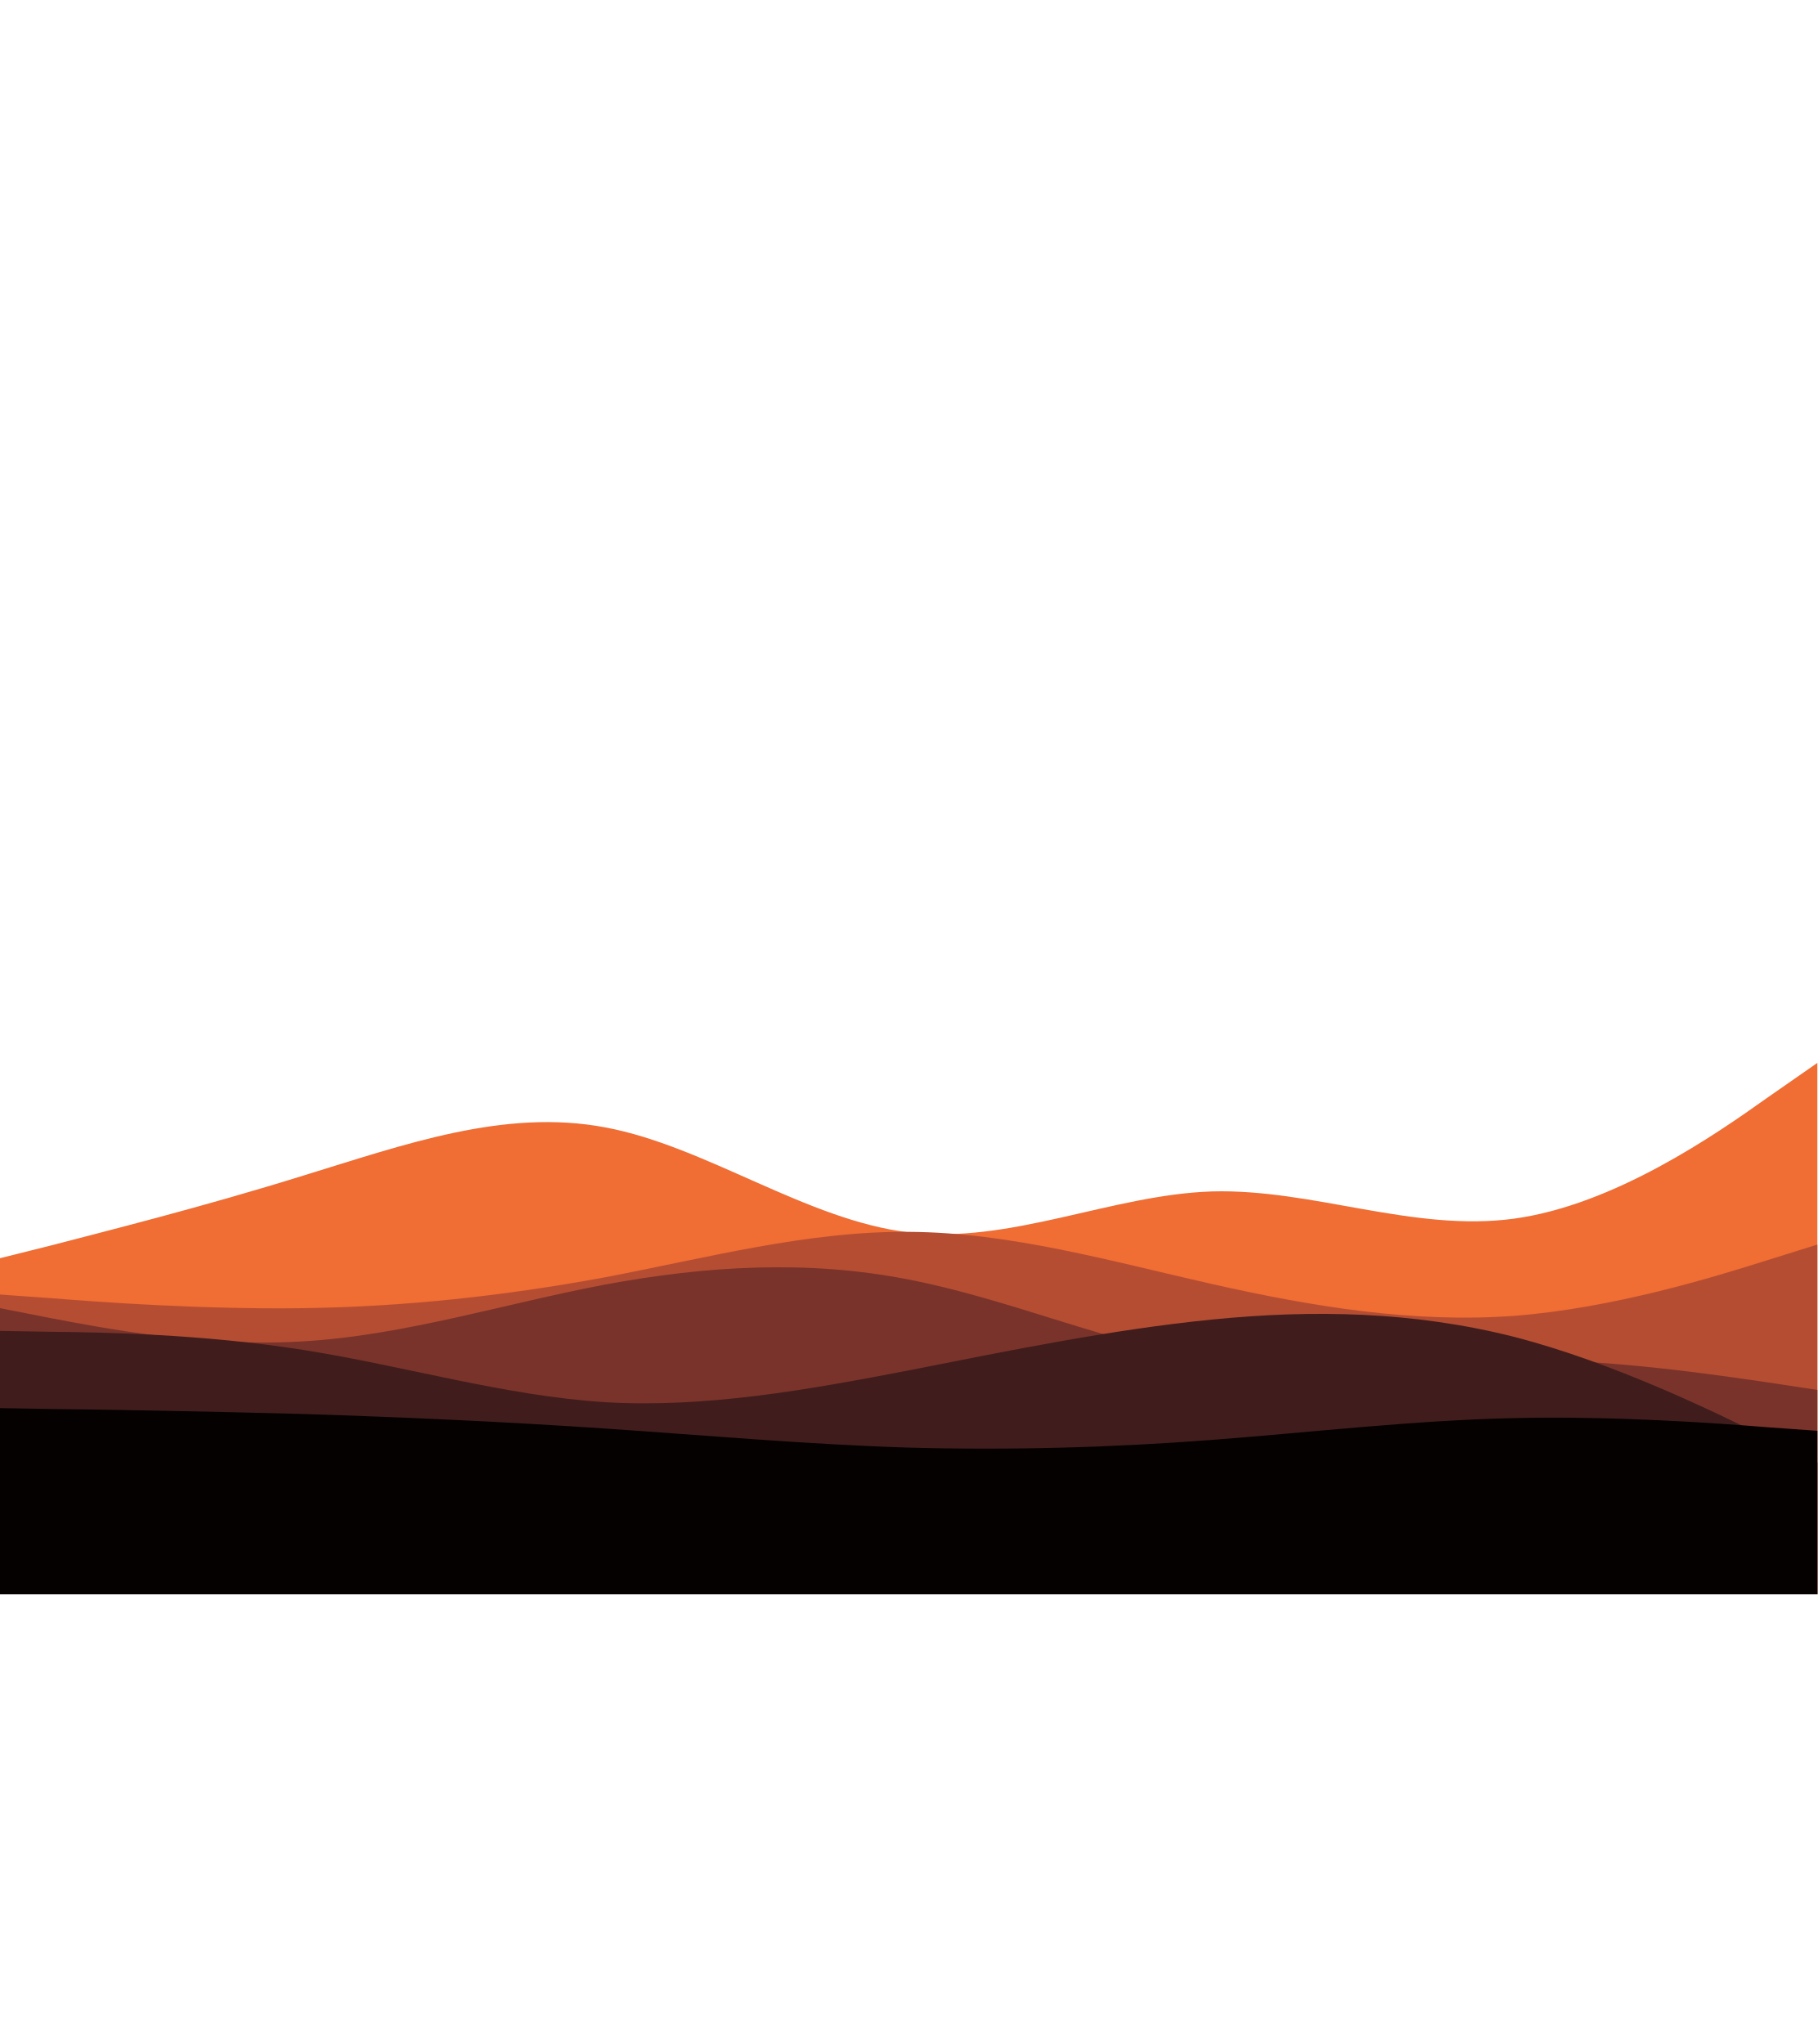
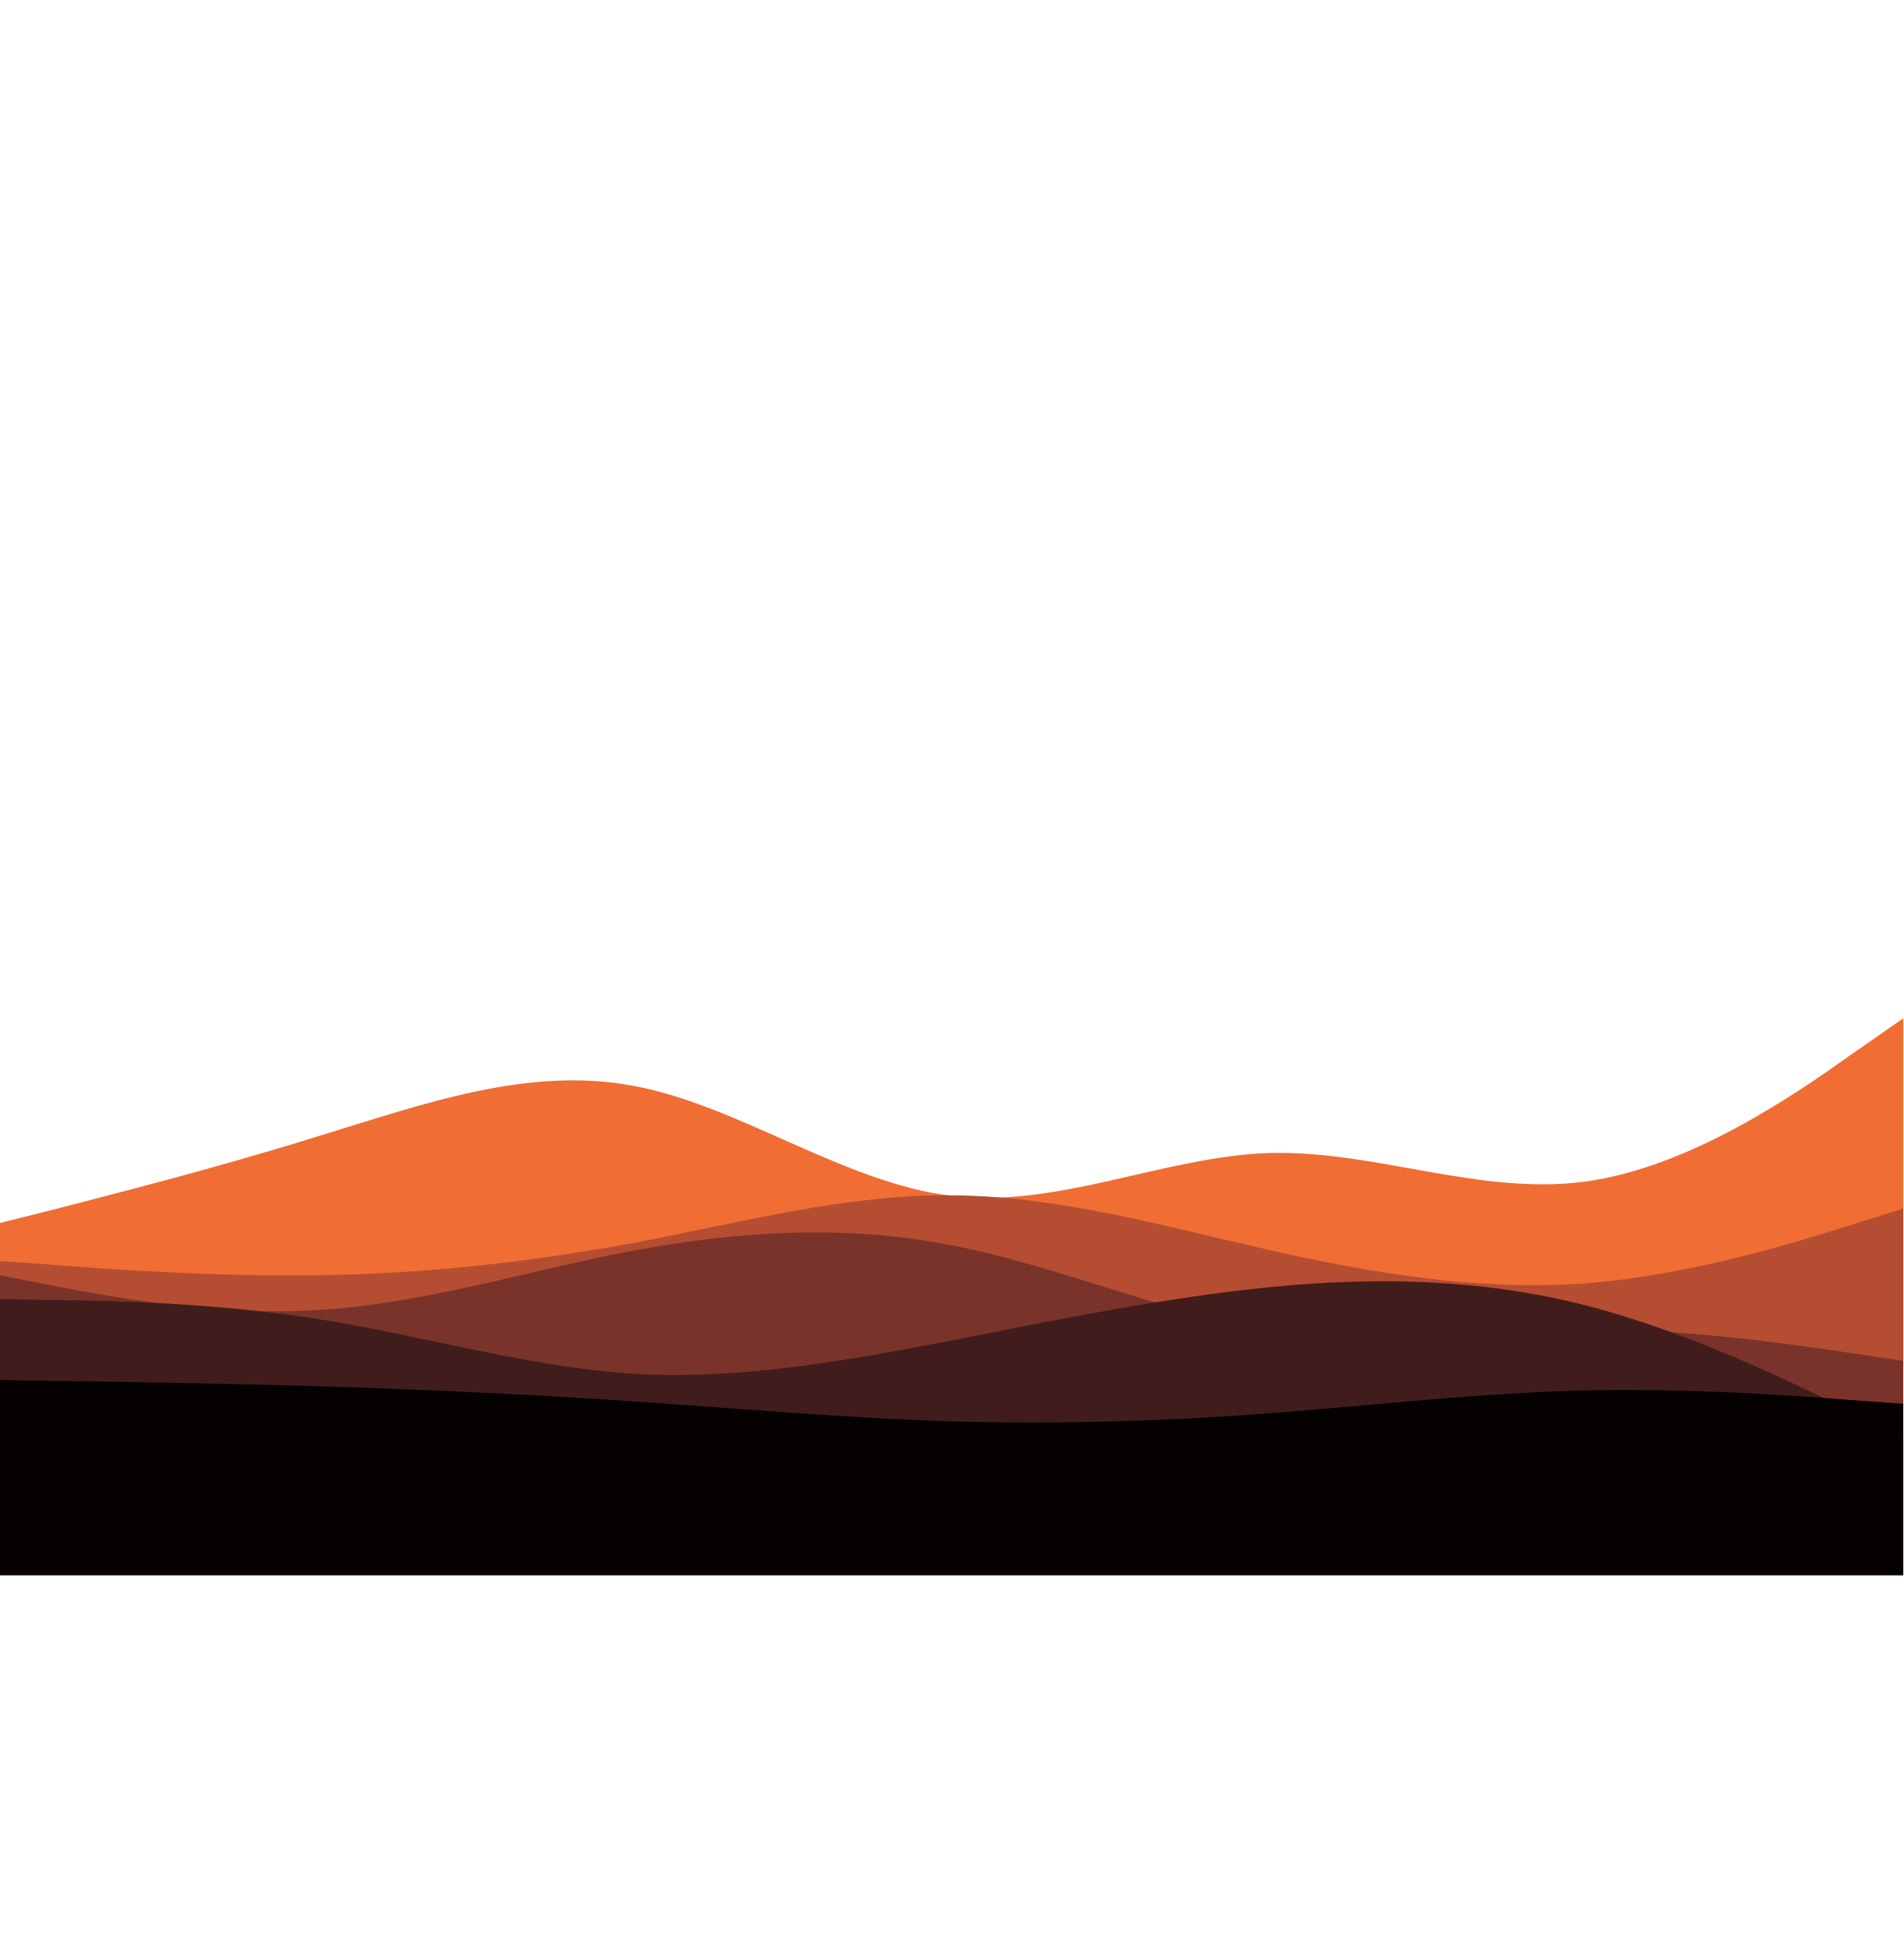
- <svg xmlns="http://www.w3.org/2000/svg" id="visual" viewBox="0 0 400 250" width="400" height="450" version="1.1">
+ <svg xmlns="http://www.w3.org/2000/svg" id="visual" viewBox="0 0 400 250" width="400" height="410" version="1.1">
  <path d="M0 177L11.2 174.2C22.3 171.3 44.7 165.7 66.8 158.8C89 152 111 144 133.2 148.2C155.3 152.3 177.7 168.7 200 171.3C222.3 174 244.7 163 266.8 162.3C289 161.7 311 171.3 333.2 168.3C355.3 165.3 377.7 149.7 388.8 141.8L400 134L400 251L388.8 251C377.7 251 355.3 251 333.2 251C311 251 289 251 266.8 251C244.7 251 222.3 251 200 251C177.7 251 155.3 251 133.2 251C111 251 89 251 66.8 251C44.7 251 22.3 251 11.2 251L0 251Z" fill="#f06d34" />
  <path d="M0 185L11.2 185.8C22.3 186.7 44.7 188.3 66.8 188C89 187.7 111 185.3 133.2 181.2C155.3 177 177.7 171 200 171.2C222.3 171.3 244.7 177.7 266.8 182.7C289 187.7 311 191.3 333.2 189.7C355.3 188 377.7 181 388.8 177.5L400 174L400 251L388.8 251C377.7 251 355.3 251 333.2 251C311 251 289 251 266.8 251C244.7 251 222.3 251 200 251C177.7 251 155.3 251 133.2 251C111 251 89 251 66.8 251C44.7 251 22.3 251 11.2 251L0 251Z" fill="#b54d33" />
  <path d="M0 188L11.2 190.2C22.3 192.3 44.7 196.7 66.8 195.3C89 194 111 187 133.2 182.8C155.3 178.7 177.7 177.3 200 181.7C222.3 186 244.7 196 266.8 199.3C289 202.7 311 199.3 333.2 199.3C355.3 199.3 377.7 202.7 388.8 204.3L400 206L400 251L388.8 251C377.7 251 355.3 251 333.2 251C311 251 289 251 266.8 251C244.7 251 222.3 251 200 251C177.7 251 155.3 251 133.2 251C111 251 89 251 66.8 251C44.7 251 22.3 251 11.2 251L0 251Z" fill="#7a332a" />
  <path d="M0 193L11.2 193.2C22.3 193.3 44.7 193.7 66.8 197.2C89 200.7 111 207.3 133.2 208.7C155.3 210 177.7 206 200 201.7C222.3 197.3 244.7 192.7 266.8 190.5C289 188.3 311 188.7 333.2 194.3C355.3 200 377.7 211 388.8 216.5L400 222L400 251L388.8 251C377.7 251 355.3 251 333.2 251C311 251 289 251 266.8 251C244.7 251 222.3 251 200 251C177.7 251 155.3 251 133.2 251C111 251 89 251 66.8 251C44.7 251 22.3 251 11.2 251L0 251Z" fill="#401d1c" />
  <path d="M0 210L11.2 210.2C22.3 210.3 44.7 210.7 66.8 211.3C89 212 111 213 133.2 214.5C155.3 216 177.7 218 200 218.7C222.3 219.3 244.7 218.7 266.8 217C289 215.3 311 212.7 333.2 212.2C355.3 211.7 377.7 213.3 388.8 214.2L400 215L400 251L388.8 251C377.7 251 355.3 251 333.2 251C311 251 289 251 266.8 251C244.7 251 222.3 251 200 251C177.7 251 155.3 251 133.2 251C111 251 89 251 66.8 251C44.7 251 22.3 251 11.2 251L0 251Z" fill="#050101" />
</svg>
